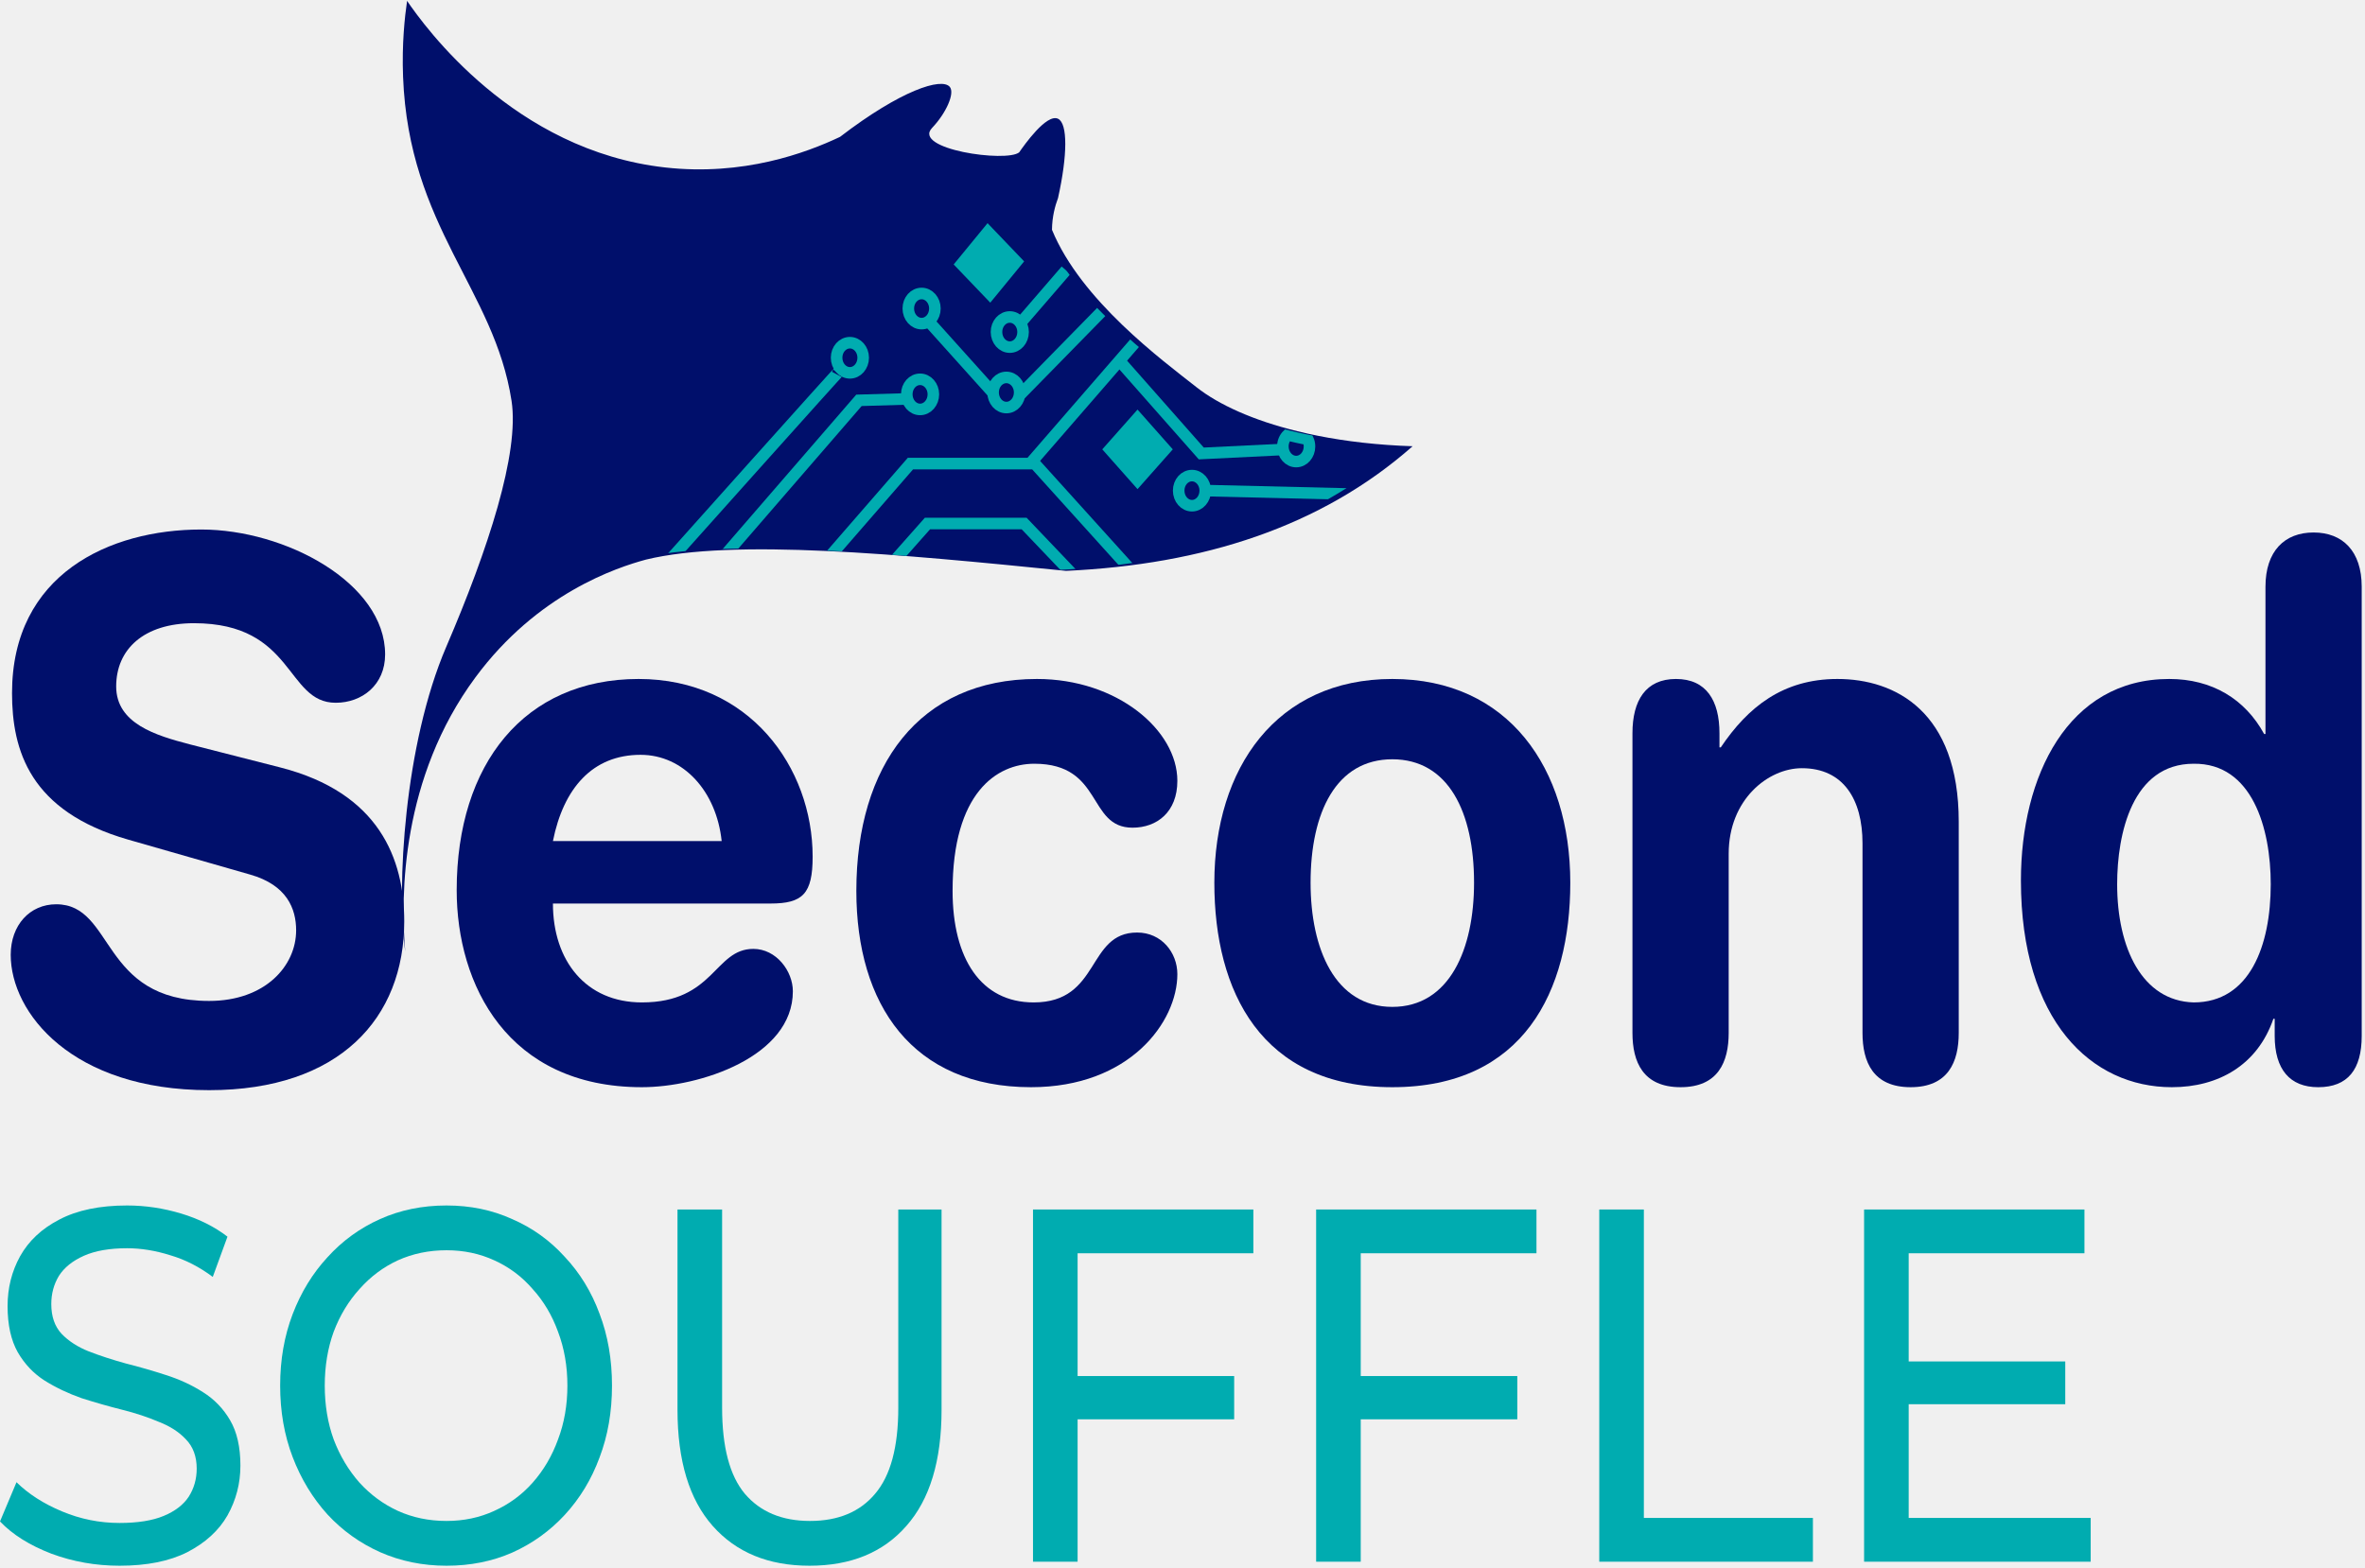
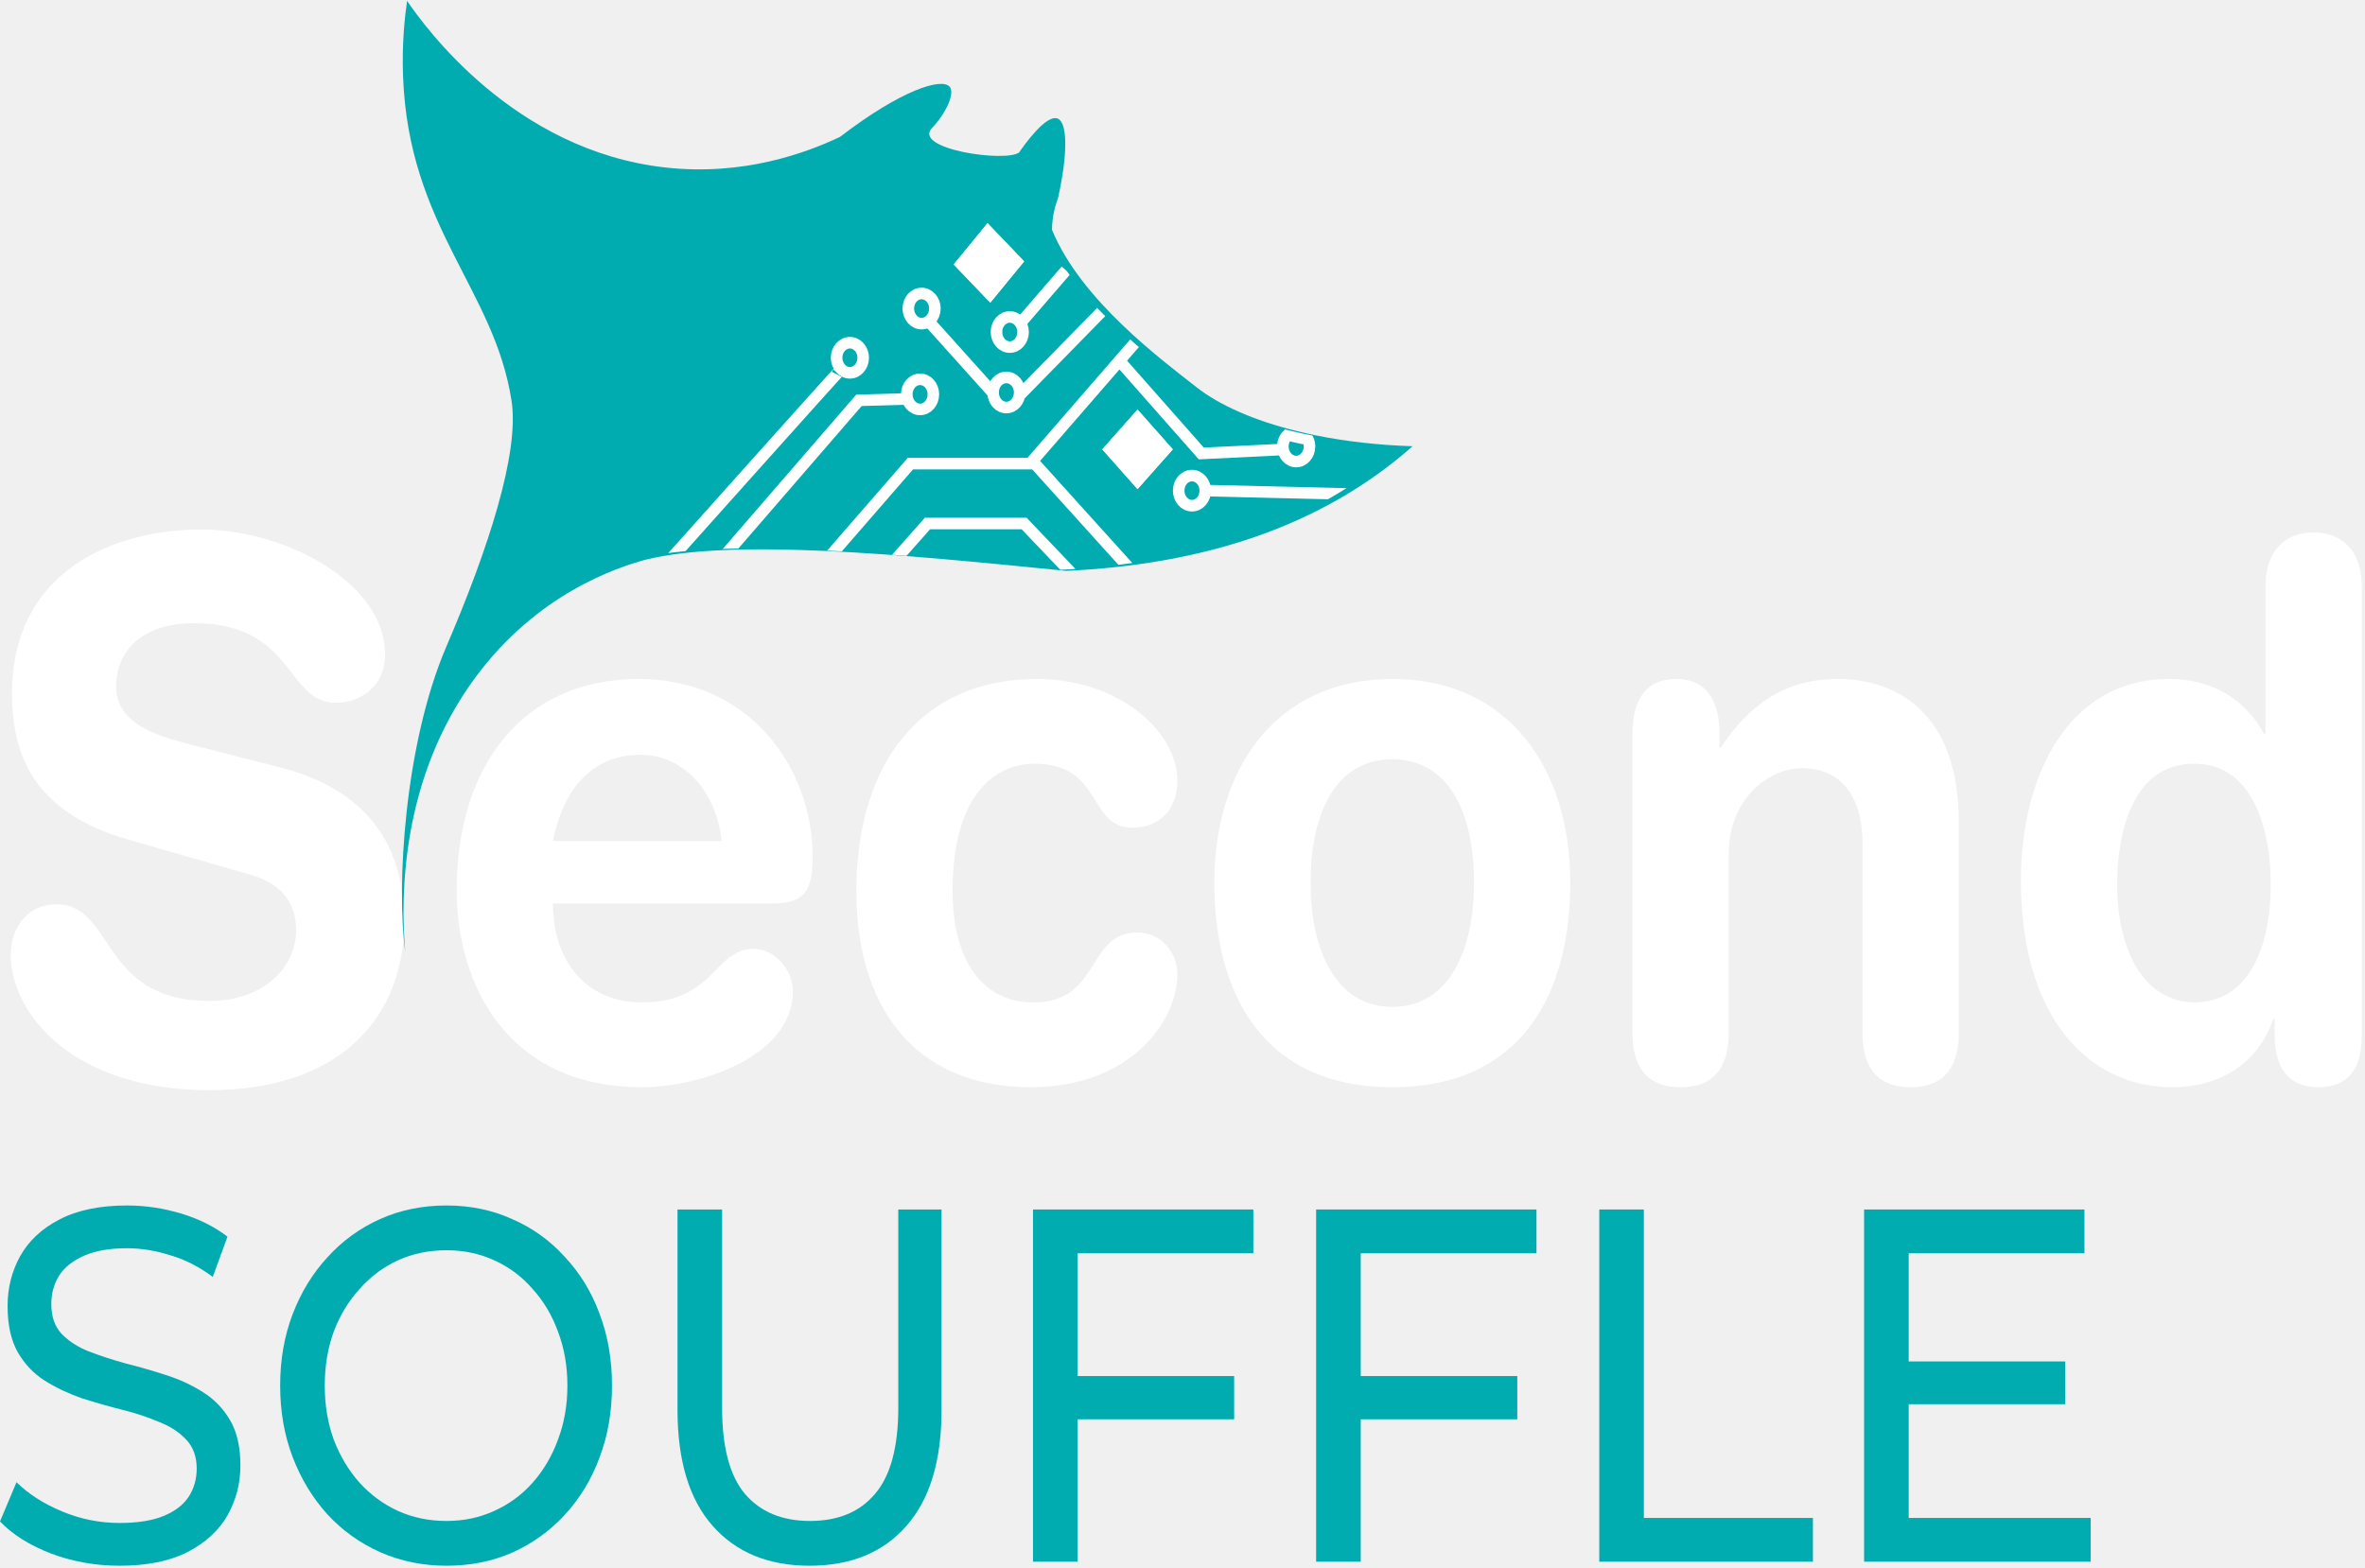
<svg xmlns="http://www.w3.org/2000/svg" width="614" height="407" viewBox="0 0 614 407" fill="none">
-   <path d="M49.33 193.32L72.775 199.306C98.445 205.871 104.948 223.057 104.948 239.278C104.948 264.382 88.177 283.113 54.293 283.113C18.698 283.113 2.782 263.03 2.782 247.968C2.782 240.244 7.745 234.837 14.59 234.837C29.821 234.837 25.885 259.94 54.293 259.94C68.839 259.94 76.882 250.864 76.882 241.595C76.882 235.995 74.487 229.816 64.903 227.113L33.244 218.037C7.745 210.699 3.124 194.864 3.124 179.996C3.124 149.099 28.452 137.513 52.239 137.513C74.144 137.513 99.985 151.416 99.985 169.954C99.985 177.871 93.996 182.506 87.15 182.506C74.144 182.506 76.54 161.844 50.357 161.844C37.351 161.844 30.163 168.602 30.163 178.258C30.163 187.913 40.431 191.002 49.33 193.32Z" fill="#000F6B" />
-   <path d="M200.024 234.644H143.551C143.551 249.513 152.107 260.326 166.653 260.326C185.478 260.326 185.478 246.423 195.575 246.423C201.564 246.423 205.843 252.216 205.843 257.43C205.843 274.423 181.713 282.34 166.653 282.34C131.742 282.34 118.565 255.692 118.565 231.168C118.565 198.34 136.192 176.327 165.798 176.327C194.548 176.327 210.977 199.306 210.977 222.478C210.977 232.133 208.41 234.644 200.024 234.644ZM143.551 218.423H187.36C185.991 205.485 177.435 196.023 166.311 196.023C153.818 196.023 146.289 204.713 143.551 218.423Z" fill="#000F6B" />
-   <path d="M222.324 231.361C222.324 198.92 238.581 176.327 269.214 176.327C290.092 176.327 305.665 189.651 305.665 202.782C305.665 210.892 300.36 214.947 294.028 214.947C282.22 214.947 286.498 198.34 268.529 198.34C258.775 198.34 247.309 205.871 247.309 231.361C247.309 248.933 254.668 260.326 268.358 260.326C285.814 260.326 282.049 242.175 295.226 242.175C301.558 242.175 305.665 247.388 305.665 252.988C305.665 265.347 293.343 282.34 267.674 282.34C236.87 282.34 222.324 260.906 222.324 231.361Z" fill="#000F6B" />
-   <path d="M340.252 229.237C340.252 246.423 346.584 261.485 361.473 261.485C376.361 261.485 382.693 246.423 382.693 229.237C382.693 210.892 376.019 197.182 361.473 197.182C346.927 197.182 340.252 210.892 340.252 229.237ZM315.267 229.237C315.267 199.499 331.354 176.327 361.473 176.327C391.592 176.327 407.678 199.499 407.678 229.237C407.678 257.43 395.528 282.34 361.473 282.34C327.417 282.34 315.267 257.43 315.267 229.237Z" fill="#000F6B" />
-   <path d="M423.817 268.244V190.423C423.817 181.927 427.24 176.327 435.112 176.327C442.984 176.327 446.407 181.927 446.407 190.423V194.092H446.749C453.765 183.664 462.835 176.327 477.039 176.327C492.099 176.327 508.528 184.823 508.528 213.402V268.244C508.528 275.775 505.789 282.34 496.035 282.34C486.28 282.34 483.542 275.775 483.542 268.244V219.002C483.542 207.609 478.579 199.499 467.798 199.499C459.07 199.499 448.802 207.609 448.802 221.706V268.244C448.802 275.775 446.064 282.34 436.31 282.34C426.555 282.34 423.817 275.775 423.817 268.244Z" fill="#000F6B" />
-   <path d="M613.146 152.382V269.016C613.146 277.706 609.552 282.34 601.851 282.34C594.492 282.34 590.556 277.706 590.556 269.016V264.575H590.214C586.107 276.547 576.01 282.34 563.859 282.34C542.981 282.34 524.67 265.154 524.67 228.657C524.67 201.623 536.82 176.327 563.175 176.327C574.298 176.327 582.855 181.54 587.818 190.616H588.16V152.382C588.16 143.113 593.123 138.285 600.653 138.285C608.183 138.285 613.146 143.113 613.146 152.382ZM549.655 229.623C549.655 246.23 556.158 259.94 569.507 260.326C584.053 260.326 589.529 245.651 589.529 229.623C589.529 215.14 584.738 198.147 569.507 198.34C553.591 198.34 549.655 216.492 549.655 229.623Z" fill="#000F6B" />
+   <path d="M49.33 193.32L72.775 199.306C98.445 205.871 104.948 223.057 104.948 239.278C104.948 264.382 88.177 283.113 54.293 283.113C18.698 283.113 2.782 263.03 2.782 247.968C2.782 240.244 7.745 234.837 14.59 234.837C29.821 234.837 25.885 259.94 54.293 259.94C68.839 259.94 76.882 250.864 76.882 241.595C76.882 235.995 74.487 229.816 64.903 227.113L33.244 218.037C7.745 210.699 3.124 194.864 3.124 179.996C3.124 149.099 28.452 137.513 52.239 137.513C74.144 137.513 99.985 151.416 99.985 169.954C99.985 177.871 93.996 182.506 87.15 182.506C74.144 182.506 76.54 161.844 50.357 161.844C37.351 161.844 30.163 168.602 30.163 178.258C30.163 187.913 40.431 191.002 49.33 193.32Z" fill="white" />
+   <path d="M200.024 234.644H143.551C143.551 249.513 152.107 260.326 166.653 260.326C185.478 260.326 185.478 246.423 195.575 246.423C201.564 246.423 205.843 252.216 205.843 257.43C205.843 274.423 181.713 282.34 166.653 282.34C131.742 282.34 118.565 255.692 118.565 231.168C118.565 198.34 136.192 176.327 165.798 176.327C194.548 176.327 210.977 199.306 210.977 222.478C210.977 232.133 208.41 234.644 200.024 234.644ZM143.551 218.423H187.36C185.991 205.485 177.435 196.023 166.311 196.023C153.818 196.023 146.289 204.713 143.551 218.423Z" fill="white" />
+   <path d="M222.324 231.361C222.324 198.92 238.581 176.327 269.214 176.327C290.092 176.327 305.665 189.651 305.665 202.782C305.665 210.892 300.36 214.947 294.028 214.947C282.22 214.947 286.498 198.34 268.529 198.34C258.775 198.34 247.309 205.871 247.309 231.361C247.309 248.933 254.668 260.326 268.358 260.326C285.814 260.326 282.049 242.175 295.226 242.175C301.558 242.175 305.665 247.388 305.665 252.988C305.665 265.347 293.343 282.34 267.674 282.34C236.87 282.34 222.324 260.906 222.324 231.361Z" fill="white" />
+   <path d="M340.252 229.237C340.252 246.423 346.584 261.485 361.473 261.485C376.361 261.485 382.693 246.423 382.693 229.237C382.693 210.892 376.019 197.182 361.473 197.182C346.927 197.182 340.252 210.892 340.252 229.237ZM315.267 229.237C315.267 199.499 331.354 176.327 361.473 176.327C391.592 176.327 407.678 199.499 407.678 229.237C407.678 257.43 395.528 282.34 361.473 282.34C327.417 282.34 315.267 257.43 315.267 229.237Z" fill="white" />
+   <path d="M423.817 268.244V190.423C423.817 181.927 427.24 176.327 435.112 176.327C442.984 176.327 446.407 181.927 446.407 190.423V194.092H446.749C453.765 183.664 462.835 176.327 477.039 176.327C492.099 176.327 508.528 184.823 508.528 213.402V268.244C508.528 275.775 505.789 282.34 496.035 282.34C486.28 282.34 483.542 275.775 483.542 268.244V219.002C483.542 207.609 478.579 199.499 467.798 199.499C459.07 199.499 448.802 207.609 448.802 221.706V268.244C448.802 275.775 446.064 282.34 436.31 282.34C426.555 282.34 423.817 275.775 423.817 268.244Z" fill="white" />
+   <path d="M613.146 152.382V269.016C613.146 277.706 609.552 282.34 601.851 282.34C594.492 282.34 590.556 277.706 590.556 269.016V264.575H590.214C586.107 276.547 576.01 282.34 563.859 282.34C542.981 282.34 524.67 265.154 524.67 228.657C524.67 201.623 536.82 176.327 563.175 176.327C574.298 176.327 582.855 181.54 587.818 190.616H588.16V152.382C588.16 143.113 593.123 138.285 600.653 138.285C608.183 138.285 613.146 143.113 613.146 152.382ZM549.655 229.623C549.655 246.23 556.158 259.94 569.507 260.326C584.053 260.326 589.529 245.651 589.529 229.623C589.529 215.14 584.738 198.147 569.507 198.34C553.591 198.34 549.655 216.492 549.655 229.623Z" fill="white" />
  <path d="M31.034 406.615C24.858 406.615 18.953 405.57 13.317 403.479C7.681 401.301 3.242 398.514 0 395.117L4.285 384.925C7.373 387.973 11.31 390.5 16.096 392.503C20.883 394.507 25.862 395.509 31.034 395.509C35.744 395.509 39.565 394.899 42.499 393.679C45.432 392.46 47.594 390.805 48.983 388.714C50.373 386.536 51.068 384.097 51.068 381.397C51.068 378.261 50.141 375.734 48.289 373.818C46.513 371.901 44.158 370.377 41.225 369.245C38.368 368.025 35.203 366.98 31.729 366.109C28.255 365.237 24.743 364.236 21.191 363.103C17.717 361.884 14.514 360.359 11.58 358.53C8.724 356.7 6.408 354.261 4.632 351.212C2.856 348.076 1.969 344.069 1.969 339.191C1.969 334.487 3.049 330.175 5.211 326.255C7.45 322.248 10.847 319.068 15.401 316.716C20.033 314.277 25.901 313.058 33.003 313.058C37.712 313.058 42.383 313.755 47.015 315.148C51.647 316.542 55.661 318.546 59.058 321.159L55.237 331.612C51.763 328.999 48.096 327.126 44.236 325.994C40.376 324.774 36.631 324.164 33.003 324.164C28.448 324.164 24.704 324.818 21.77 326.124C18.837 327.431 16.675 329.173 15.286 331.351C13.973 333.529 13.317 335.968 13.317 338.668C13.317 341.892 14.205 344.461 15.98 346.378C17.833 348.294 20.188 349.819 23.044 350.951C25.978 352.084 29.182 353.129 32.656 354.087C36.13 354.958 39.604 355.96 43.078 357.092C46.629 358.225 49.833 359.706 52.689 361.535C55.623 363.365 57.977 365.804 59.753 368.853C61.528 371.901 62.416 375.821 62.416 380.613C62.416 385.229 61.297 389.541 59.058 393.549C56.819 397.469 53.345 400.648 48.636 403.087C44.004 405.439 38.137 406.615 31.034 406.615Z" fill="#00ACB0" />
  <path d="M115.927 406.615C109.751 406.615 103.999 405.439 98.672 403.087C93.423 400.735 88.868 397.469 85.008 393.287C81.148 389.019 78.137 384.053 75.976 378.391C73.814 372.729 72.733 366.544 72.733 359.836C72.733 353.129 73.814 346.944 75.976 341.282C78.137 335.62 81.148 330.698 85.008 326.516C88.868 322.248 93.423 318.938 98.672 316.586C103.922 314.234 109.673 313.058 115.927 313.058C122.103 313.058 127.777 314.234 132.949 316.586C138.199 318.851 142.754 322.117 146.614 326.386C150.551 330.567 153.562 335.489 155.646 341.151C157.808 346.813 158.888 353.042 158.888 359.836C158.888 366.631 157.808 372.86 155.646 378.522C153.562 384.184 150.551 389.149 146.614 393.418C142.754 397.599 138.199 400.866 132.949 403.218C127.777 405.483 122.103 406.615 115.927 406.615ZM115.927 394.986C120.404 394.986 124.534 394.115 128.317 392.373C132.177 390.63 135.497 388.191 138.276 385.055C141.132 381.832 143.333 378.086 144.877 373.818C146.498 369.549 147.308 364.889 147.308 359.836C147.308 354.784 146.498 350.124 144.877 345.855C143.333 341.587 141.132 337.884 138.276 334.748C135.497 331.525 132.177 329.043 128.317 327.3C124.534 325.558 120.404 324.687 115.927 324.687C111.372 324.687 107.164 325.558 103.304 327.3C99.522 329.043 96.202 331.525 93.346 334.748C90.489 337.884 88.251 341.587 86.629 345.855C85.085 350.124 84.313 354.784 84.313 359.836C84.313 364.889 85.085 369.549 86.629 373.818C88.251 378.086 90.489 381.832 93.346 385.055C96.202 388.191 99.522 390.63 103.304 392.373C107.164 394.115 111.372 394.986 115.927 394.986Z" fill="#00ACB0" />
  <path d="M210.17 406.615C199.516 406.615 191.14 403.174 185.041 396.293C178.942 389.411 175.893 379.349 175.893 366.109V314.103H187.473V365.586C187.473 375.778 189.442 383.226 193.379 387.93C197.393 392.634 203.029 394.986 210.286 394.986C217.62 394.986 223.255 392.634 227.192 387.93C231.207 383.226 233.214 375.778 233.214 365.586V314.103H244.447V366.109C244.447 379.349 241.397 389.411 235.298 396.293C229.277 403.174 220.901 406.615 210.17 406.615Z" fill="#00ACB0" />
  <path d="M268.187 405.57V314.103H325.393V325.471H279.767V405.57H268.187ZM278.609 368.591V357.354H320.413V368.591H278.609Z" fill="#00ACB0" />
  <path d="M341.693 405.57V314.103H398.898V325.471H353.273V405.57H341.693ZM352.115 368.591V357.354H393.919V368.591H352.115Z" fill="#00ACB0" />
  <path d="M415.199 405.57V314.103H426.779V394.202H470.667V405.57H415.199Z" fill="#00ACB0" />
  <path d="M483.955 405.57V314.103H541.161V325.471H495.535V394.202H542.782V405.57H483.955ZM494.493 364.671V353.564H536.181V364.671H494.493Z" fill="#00ACB0" />
-   <path d="M366.74 115.887C342.998 136.826 312.379 146.598 276.769 148.253C233.211 143.863 190.415 139.837 167.751 145.315C160.055 147.385 139.485 154.178 123.424 175.921C104.162 201.973 103.946 232.497 105.205 247.114C102.875 230.403 104.968 193.337 115.857 167.975C126.747 142.613 134.889 117.672 132.81 104.111C128.358 75.104 106.147 59.026 104.644 19.948C104.313 11.37 105.083 4.382 105.687 0.234C110.326 6.987 133.4 39.102 172.707 43.492C192.925 45.757 209.195 39.759 218.085 35.547C233.887 23.422 244.467 20.054 246.582 22.561C247.963 24.217 245.582 29.452 242 33.201C236.685 38.761 261.348 42.267 264.606 39.556C265.814 37.803 271.705 29.403 274.683 30.84C277.243 32.073 277.143 40.376 274.683 51.438C273.942 53.402 273.144 56.251 273.115 59.676C280.624 77.985 301.705 93.527 310.667 100.58C316.392 105.085 325.347 109.175 336.862 111.991C338.567 112.413 340.322 112.811 342.135 113.168C349.493 114.629 357.742 115.595 366.74 115.887Z" fill="#000F6B" />
+   <path d="M366.74 115.887C342.998 136.826 312.379 146.598 276.769 148.253C233.211 143.863 190.415 139.837 167.751 145.315C160.055 147.385 139.485 154.178 123.424 175.921C104.162 201.973 103.946 232.497 105.205 247.114C102.875 230.403 104.968 193.337 115.857 167.975C126.747 142.613 134.889 117.672 132.81 104.111C128.358 75.104 106.147 59.026 104.644 19.948C104.313 11.37 105.083 4.382 105.687 0.234C110.326 6.987 133.4 39.102 172.707 43.492C192.925 45.757 209.195 39.759 218.085 35.547C233.887 23.422 244.467 20.054 246.582 22.561C247.963 24.217 245.582 29.452 242 33.201C236.685 38.761 261.348 42.267 264.606 39.556C265.814 37.803 271.705 29.403 274.683 30.84C277.243 32.073 277.143 40.376 274.683 51.438C273.942 53.402 273.144 56.251 273.115 59.676C280.624 77.985 301.705 93.527 310.667 100.58C316.392 105.085 325.347 109.175 336.862 111.991C338.567 112.413 340.322 112.811 342.135 113.168C349.493 114.629 357.742 115.595 366.74 115.887Z" fill="#00ACB0" />
  <mask id="mask0_1_663" style="mask-type:luminance" maskUnits="userSpaceOnUse" x="102" y="0" width="263" height="247">
    <path d="M364.432 115.652C340.689 136.592 310.07 146.363 274.46 148.019C230.902 143.628 188.106 139.603 165.443 145.081C157.747 147.151 137.176 153.944 121.115 175.686C101.853 201.738 101.638 232.263 102.896 246.879C100.566 230.169 102.659 193.103 113.548 167.741C124.438 142.378 132.58 117.438 130.501 103.876C126.049 74.87 103.839 58.792 102.335 19.714C102.004 11.135 102.774 4.147 103.378 0C108.017 6.752 131.091 38.867 170.398 43.258C190.617 45.522 206.886 39.525 215.776 35.312C231.578 23.187 242.158 19.819 244.273 22.327C245.654 23.983 243.273 29.218 239.691 32.967C234.376 38.526 259.039 42.033 262.298 39.322C263.506 37.569 269.397 29.169 272.374 30.605C274.935 31.839 274.834 40.142 272.374 51.204C271.633 53.168 270.835 56.016 270.806 59.441C278.315 77.751 299.397 93.293 308.359 100.346C314.084 104.85 323.039 108.941 334.554 111.757C336.258 112.179 338.013 112.577 339.826 112.934C347.184 114.394 355.434 115.36 364.432 115.652Z" fill="white" />
  </mask>
  <g mask="url(#mask0_1_663)">
-     <path d="M174.218 145.08C174.218 145.08 218.991 94.972 217.474 96.871" stroke-width="3" stroke-miterlimit="10" stroke="#00ACB0" />
-     <path d="M224.105 92.895C224.105 95.062 222.566 96.823 220.652 96.823C218.739 96.823 217.2 95.062 217.2 92.895C217.2 90.728 218.739 88.999 220.652 88.999C222.566 88.999 224.105 90.76 224.105 92.895Z" stroke-width="3" stroke-miterlimit="10" stroke="#00ACB0" />
-     <path d="M242.324 102.399C242.324 104.566 240.784 106.327 238.871 106.327C236.958 106.327 235.419 104.566 235.419 102.399C235.419 100.232 236.958 98.503 238.871 98.503C240.784 98.503 242.324 100.264 242.324 102.399Z" stroke-width="3" stroke-miterlimit="10" stroke="#00ACB0" />
-     <path d="M242.719 80.112C242.719 82.279 241.18 84.041 239.267 84.041C237.354 84.041 235.814 82.279 235.814 80.112C235.814 77.945 237.354 76.217 239.267 76.217C241.18 76.217 242.719 77.978 242.719 80.112Z" stroke-width="3" stroke-miterlimit="10" stroke="#00ACB0" />
-     <path d="M264.729 101.911C264.729 104.078 263.189 105.839 261.276 105.839C259.363 105.839 257.824 104.078 257.824 101.911C257.824 99.744 259.363 98.016 261.276 98.016C263.189 98.016 264.729 99.777 264.729 101.911Z" stroke-width="3" stroke-miterlimit="10" stroke="#00ACB0" />
-     <path d="M265.613 86.215C265.613 88.382 264.074 90.143 262.16 90.143C260.247 90.143 258.708 88.382 258.708 86.215C258.708 84.048 260.247 82.319 262.16 82.319C264.074 82.319 265.613 84.081 265.613 86.215Z" stroke-width="3" stroke-miterlimit="10" stroke="#00ACB0" />
-     <path d="M312.911 127.404C312.911 129.571 311.372 131.332 309.459 131.332C307.546 131.332 306.007 129.571 306.007 127.404C306.007 125.237 307.546 123.508 309.459 123.508C311.372 123.508 312.911 125.269 312.911 127.404Z" stroke-width="3" stroke-miterlimit="10" stroke="#00ACB0" />
-     <path d="M339.97 115.937C339.97 118.104 338.438 119.865 336.517 119.865C334.597 119.865 333.058 118.104 333.058 115.937C333.058 114.735 333.54 113.656 334.302 112.934C336.007 113.356 337.762 113.753 339.574 114.111C339.826 114.662 339.97 115.279 339.97 115.937Z" stroke-width="3" stroke-miterlimit="10" stroke="#00ACB0" />
-     <path d="M188.682 143.636L223.004 103.965L235.807 103.592" stroke-width="3" stroke-miterlimit="10" stroke="#00ACB0" />
-     <path d="M285.911 81.005L264.649 102.715" stroke-width="3" stroke-miterlimit="10" stroke="#00ACB0" />
-     <path d="M276.762 70.186L264.901 83.934" stroke-width="3" stroke-miterlimit="10" stroke="#00ACB0" />
-     <path d="M267.26 120.595L289.32 95.167L294.671 88.999" stroke-width="3" stroke-miterlimit="10" stroke="#00ACB0" />
-     <path d="M333.756 116.691L311.876 117.762L290.615 93.674" stroke-width="3" stroke-miterlimit="10" stroke="#00ACB0" />
-     <path d="M312.912 127.403L349.601 128.28" stroke-width="3" stroke-miterlimit="10" stroke="#00ACB0" />
-     <path d="M215.381 144.545L236.368 120.392H268.634L293.736 148.189" stroke-width="3" stroke-miterlimit="10" stroke="#00ACB0" />
-     <path d="M232.232 145.608L240.792 135.95H265.879L278.135 148.806" stroke-width="3" stroke-miterlimit="10" stroke="#00ACB0" />
-     <path d="M241.166 83.52L257.702 101.928" stroke-width="3" stroke-miterlimit="10" stroke="#00ACB0" />
-     <path d="M265.888 67.88L256.387 57.956L247.592 68.677L257.093 78.601L265.888 67.88Z" fill="#00ACB0" />
-     <path d="M304.479 116.695L295.324 106.365L286.17 116.695L295.324 127.025L304.479 116.695Z" fill="#00ACB0" />
-     <path d="M103.896 254.841C103.687 253.615 103.241 250.831 102.896 246.879C103.263 249.484 103.616 252.097 103.896 254.841Z" fill="#000F6B" />
+     <path d="M174.218 145.08C174.218 145.08 218.991 94.972 217.474 96.871" stroke-width="3" stroke-miterlimit="10" stroke="white" />
+     <path d="M224.105 92.895C224.105 95.062 222.566 96.823 220.652 96.823C218.739 96.823 217.2 95.062 217.2 92.895C217.2 90.728 218.739 88.999 220.652 88.999C222.566 88.999 224.105 90.76 224.105 92.895Z" stroke-width="3" stroke-miterlimit="10" stroke="white" />
+     <path d="M242.324 102.399C242.324 104.566 240.784 106.327 238.871 106.327C236.958 106.327 235.419 104.566 235.419 102.399C235.419 100.232 236.958 98.503 238.871 98.503C240.784 98.503 242.324 100.264 242.324 102.399Z" stroke-width="3" stroke-miterlimit="10" stroke="white" />
+     <path d="M242.719 80.112C242.719 82.279 241.18 84.041 239.267 84.041C237.354 84.041 235.814 82.279 235.814 80.112C235.814 77.945 237.354 76.217 239.267 76.217C241.18 76.217 242.719 77.978 242.719 80.112Z" stroke-width="3" stroke-miterlimit="10" stroke="white" />
+     <path d="M264.729 101.911C264.729 104.078 263.189 105.839 261.276 105.839C259.363 105.839 257.824 104.078 257.824 101.911C257.824 99.744 259.363 98.016 261.276 98.016C263.189 98.016 264.729 99.777 264.729 101.911Z" stroke-width="3" stroke-miterlimit="10" stroke="white" />
+     <path d="M265.613 86.215C265.613 88.382 264.074 90.143 262.16 90.143C260.247 90.143 258.708 88.382 258.708 86.215C258.708 84.048 260.247 82.319 262.16 82.319C264.074 82.319 265.613 84.081 265.613 86.215Z" stroke-width="3" stroke-miterlimit="10" stroke="white" />
+     <path d="M312.911 127.404C312.911 129.571 311.372 131.332 309.459 131.332C307.546 131.332 306.007 129.571 306.007 127.404C306.007 125.237 307.546 123.508 309.459 123.508C311.372 123.508 312.911 125.269 312.911 127.404Z" stroke-width="3" stroke-miterlimit="10" stroke="white" />
+     <path d="M339.97 115.937C339.97 118.104 338.438 119.865 336.517 119.865C334.597 119.865 333.058 118.104 333.058 115.937C333.058 114.735 333.54 113.656 334.302 112.934C336.007 113.356 337.762 113.753 339.574 114.111C339.826 114.662 339.97 115.279 339.97 115.937Z" stroke-width="3" stroke-miterlimit="10" stroke="white" />
+     <path d="M188.682 143.636L223.004 103.965L235.807 103.592" stroke-width="3" stroke-miterlimit="10" stroke="white" />
+     <path d="M285.911 81.005L264.649 102.715" stroke-width="3" stroke-miterlimit="10" stroke="white" />
+     <path d="M276.762 70.186L264.901 83.934" stroke-width="3" stroke-miterlimit="10" stroke="white" />
+     <path d="M267.26 120.595L289.32 95.167L294.671 88.999" stroke-width="3" stroke-miterlimit="10" stroke="white" />
+     <path d="M333.756 116.691L311.876 117.762L290.615 93.674" stroke-width="3" stroke-miterlimit="10" stroke="white" />
+     <path d="M312.912 127.403L349.601 128.28" stroke-width="3" stroke-miterlimit="10" stroke="white" />
+     <path d="M215.381 144.545L236.368 120.392H268.634L293.736 148.189" stroke-width="3" stroke-miterlimit="10" stroke="white" />
+     <path d="M232.232 145.608L240.792 135.95H265.879L278.135 148.806" stroke-width="3" stroke-miterlimit="10" stroke="white" />
+     <path d="M241.166 83.52L257.702 101.928" stroke-width="3" stroke-miterlimit="10" stroke="white" />
+     <path d="M265.888 67.88L256.387 57.956L247.592 68.677L257.093 78.601L265.888 67.88Z" fill="white" />
+     <path d="M256.415 58.704L256.732 58.317L256.387 57.956L256.07 58.343L256.415 58.704ZM265.225 67.905L265.57 68.266L265.888 67.88L265.542 67.519L265.225 67.905ZM257.064 77.853L256.747 78.239L257.093 78.601L257.41 78.214L257.064 77.853ZM248.255 68.651L247.909 68.29L247.592 68.677L247.938 69.038L248.255 68.651ZM256.415 58.704L256.098 59.09L264.908 68.292L265.225 67.905L265.542 67.519L256.732 58.317L256.415 58.704ZM265.225 67.905L264.879 67.544L256.718 77.492L257.064 77.853L257.41 78.214L265.57 68.266L265.225 67.905ZM257.064 77.853L257.381 77.466L248.572 68.265L248.255 68.651L247.938 69.038L256.747 78.239L257.064 77.853ZM248.255 68.651L248.601 69.012L256.761 59.065L256.415 58.704L256.07 58.343L247.909 68.29L248.255 68.651Z" fill="white" />
+     <path d="M304.479 116.695L295.324 106.365L286.17 116.695L295.324 127.025L304.479 116.695Z" fill="white" />
+     <path d="M295.324 107.114L295.656 106.739L295.324 106.365L294.993 106.739L295.324 107.114ZM303.816 116.695L304.147 117.069L304.479 116.695L304.147 116.321L303.816 116.695ZM295.324 126.277L294.993 126.651L295.324 127.025L295.656 126.651L295.324 126.277ZM286.833 116.695L286.501 116.321L286.17 116.695L286.501 117.069L286.833 116.695ZM295.324 107.114L294.993 107.488L303.484 117.069L303.816 116.695L304.147 116.321L295.656 106.739L295.324 107.114ZM303.816 116.695L303.484 116.321L294.993 125.903L295.324 126.277L295.656 126.651L304.147 117.069L303.816 116.695ZM295.324 126.277L295.656 125.903L287.164 116.321L286.833 116.695L286.501 117.069L294.993 126.651L295.324 126.277ZM286.833 116.695L287.164 117.069L295.656 107.488L295.324 107.114L294.993 106.739L286.501 116.321L286.833 116.695Z" fill="white" />
+     <path d="M103.896 254.841C103.687 253.615 103.241 250.831 102.896 246.879C103.263 249.484 103.616 252.097 103.896 254.841Z" fill="white" />
+     <mask id="stroke0_1_663" fill="white">
+       <path d="M103.896 254.841C103.687 253.615 103.241 250.831 102.896 246.879C103.263 249.484 103.616 252.097 103.896 254.841Z" />
+     </mask>
+     <path d="M103.896 254.841C103.687 253.615 103.241 250.831 102.896 246.879C103.263 249.484 103.616 252.097 103.896 254.841Z" stroke-width="2" stroke="white" mask="url(#stroke0_1_663)" />
  </g>
</svg>
